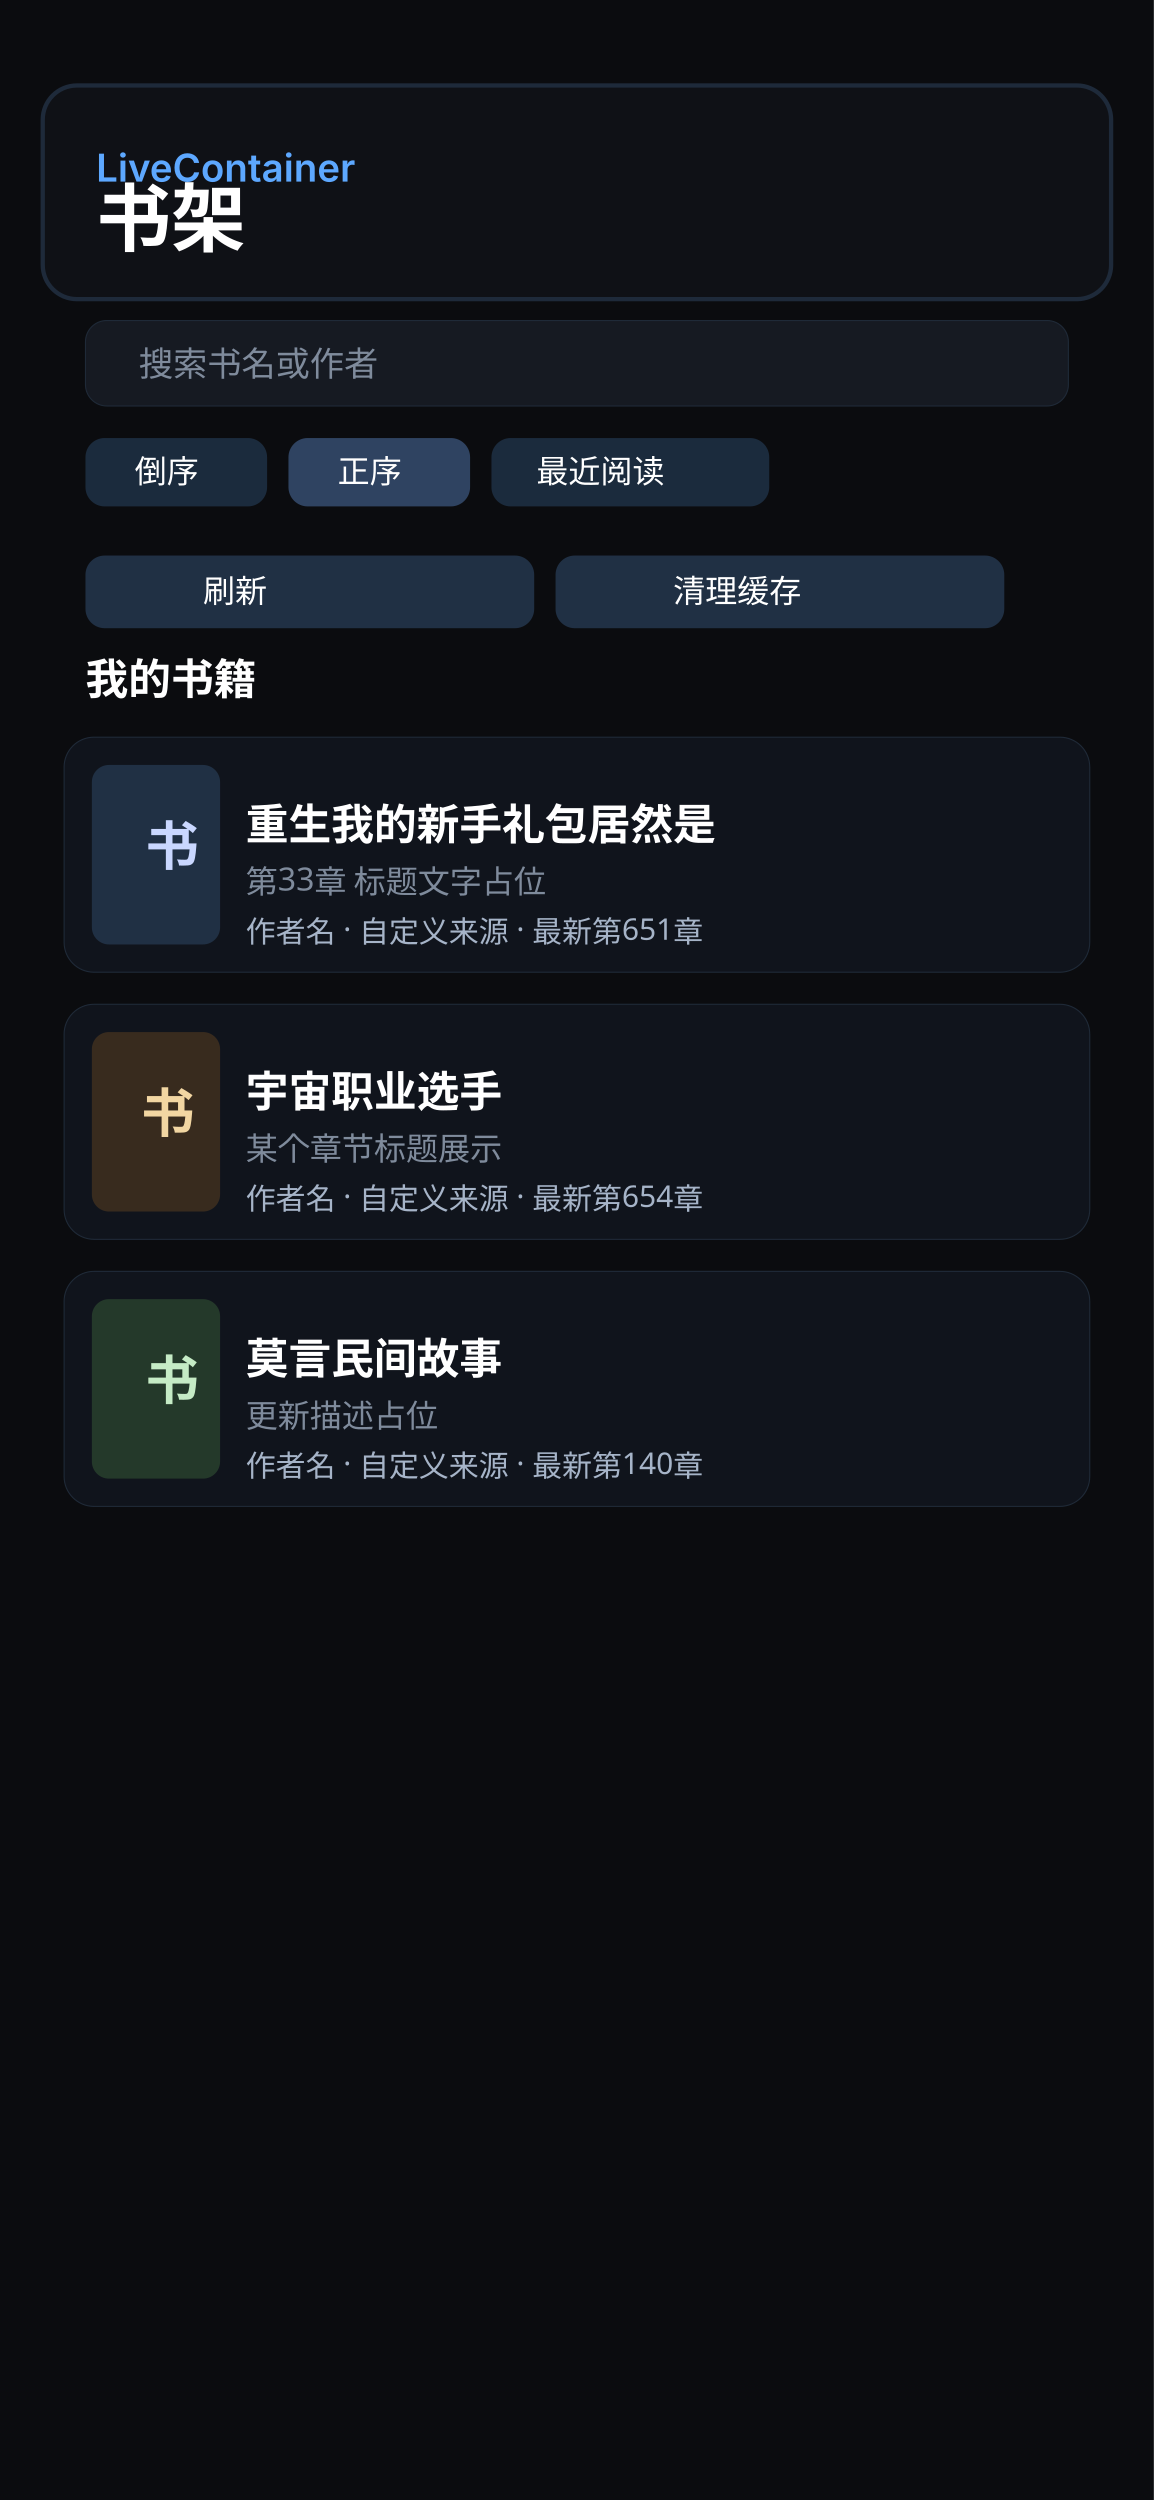
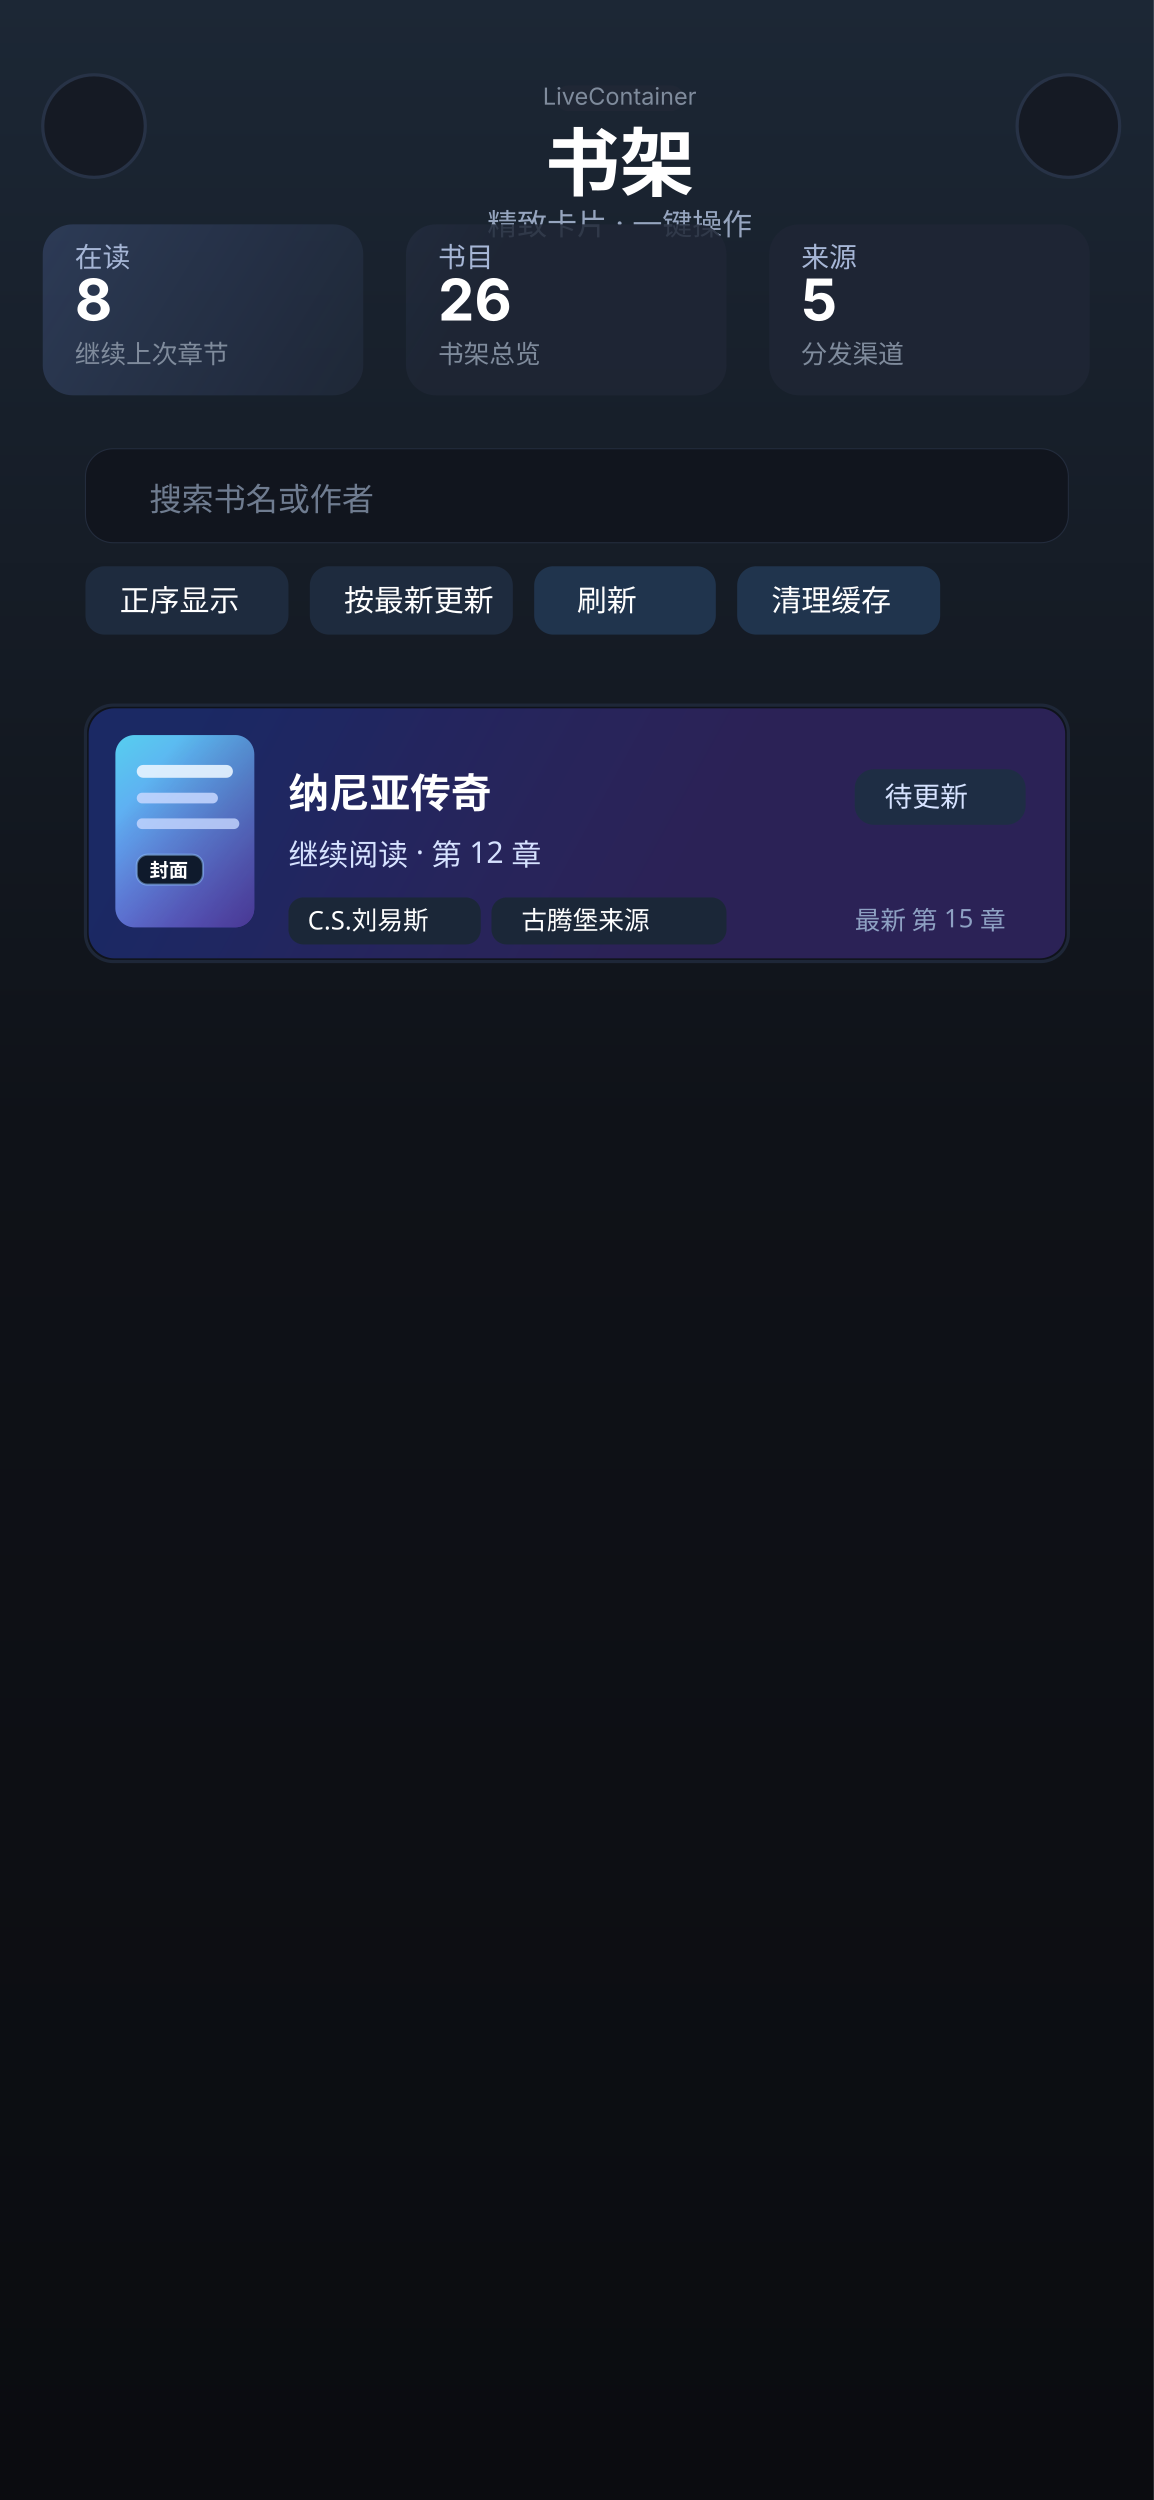
<svg xmlns="http://www.w3.org/2000/svg" width="1080" height="2340" viewBox="0 0 1080 2340" fill="none">
-   <rect width="1080" height="2340" fill="#0B0C0F" />
-   <rect x="40" y="80" width="1000" height="200" rx="32" fill="#0F1116" stroke="#1E2A3A" stroke-width="4" />
-   <text x="90" y="170" fill="#5DA8FF" font-size="36" font-family="PingFang SC, Inter" font-weight="600">LiveContainer</text>
-   <text x="90" y="230" fill="#FFFFFF" font-size="70" font-family="SF Pro Display, Inter" font-weight="700">书架</text>
-   <rect x="80" y="300" width="920" height="80" rx="20" fill="#161A22" stroke="#1F2A38" />
-   <text x="130" y="352" fill="#7F8B9C" font-size="32" font-family="PingFang SC">搜索书名或作者</text>
-   <g transform="translate(80 410)">
-     <rect width="170" height="64" rx="18" fill="#1B2B3D" />
-     <text x="46" y="42" fill="#FFFFFF" font-size="30" font-family="PingFang SC">倒序</text>
-     <rect x="190" width="170" height="64" rx="18" fill="#2F4361" />
-     <text x="236" y="42" fill="#FFFFFF" font-size="30" font-family="PingFang SC">正序</text>
-     <rect x="380" width="260" height="64" rx="18" fill="#1B2B3D" />
-     <text x="422" y="42" fill="#FFFFFF" font-size="30" font-family="PingFang SC">最近阅读</text>
+   <defs>
+     <linearGradient id="bg" x1="540" y1="0" x2="540" y2="2340" gradientUnits="userSpaceOnUse">
+       <stop stop-color="#1C2735" />
+       <stop offset="0.45" stop-color="#0F1218" />
+       <stop offset="1" stop-color="#0B0C10" />
+     </linearGradient>
+     <linearGradient id="card" x1="0" y1="0" x2="320" y2="200" gradientUnits="userSpaceOnUse">
+       <stop stop-color="#2E3D5A" stop-opacity="0.9" />
+       <stop offset="1" stop-color="#1E2635" stop-opacity="0.85" />
+     </linearGradient>
+     <linearGradient id="bookCard" x1="120" y1="0" x2="520" y2="220" gradientUnits="userSpaceOnUse">
+       <stop stop-color="#3456FF" stop-opacity="0.32" />
+       <stop offset="1" stop-color="#7C4DFF" stop-opacity="0.26" />
+     </linearGradient>
+     <linearGradient id="coverArt" x1="28" y1="28" x2="158" y2="208" gradientUnits="userSpaceOnUse">
+       <stop stop-color="#5CE1FF" stop-opacity="0.9" />
+       <stop offset="1" stop-color="#7F5BFF" stop-opacity="0.95" />
+     </linearGradient>
+     <linearGradient id="coverOverlay" x1="28" y1="108" x2="158" y2="208" gradientUnits="userSpaceOnUse">
+       <stop stop-color="#05070A00" />
+       <stop offset="1" stop-color="#0B0F19" stop-opacity="0.45" />
+     </linearGradient>
+   </defs>
+   <rect width="1080" height="2340" fill="url(#bg)" />
+   <g transform="translate(40 70)">
+     <circle cx="48" cy="48" r="48" fill="#151A24" stroke="#273246" stroke-width="3" />
+     <rect x="480" y="10" width="120" height="24" rx="12" fill="#202735" />
+     <text x="540" y="28" text-anchor="middle" fill="#7F8B9C" font-family="SF Pro Display, Inter" font-size="22">LiveContainer</text>
+     <text x="540" y="108" text-anchor="middle" fill="#FFFFFF" font-family="SF Pro Display, Inter" font-size="70" font-weight="700">书架</text>
+     <text x="540" y="150" text-anchor="middle" fill="#96A5BF" font-family="PingFang SC, Inter" font-size="28">精致卡片 · 一键操作</text>
+     <circle cx="960" cy="48" r="48" fill="#151A24" stroke="#273246" stroke-width="3" />
  </g>
-   <g transform="translate(80 520)">
-     <rect width="420" height="68" rx="18" fill="#203044" />
-     <text x="110" y="44" fill="#FFFFFF" font-size="30" font-family="PingFang SC">刷新</text>
-     <rect x="440" width="420" height="68" rx="18" fill="#203044" />
-     <text x="550" y="44" fill="#FFFFFF" font-size="30" font-family="PingFang SC">清理缓存</text>
+   <g transform="translate(40 210)" fill="url(#card)">
+     <rect width="300" height="160" rx="28" />
+     <rect x="340" width="300" height="160" rx="28" />
+     <rect x="680" width="300" height="160" rx="28" />
  </g>
-   <text x="80" y="650" fill="#FFFFFF" font-size="40" font-family="PingFang SC" font-weight="600">我的书籍</text>
-   <g transform="translate(60 690)">
-     <rect width="960" height="220" rx="28" fill="#10141C" stroke="#1F2A38" />
-     <rect x="26" y="26" width="120" height="168" rx="16" fill="#203044" />
-     <text x="76" y="120" fill="#C9D7FF" font-size="50" font-family="PingFang SC" font-weight="700">书</text>
-     <text x="170" y="96" fill="#FFFFFF" font-size="40" font-family="PingFang SC" font-weight="700">重生我的新手礼包居然是</text>
-     <text x="170" y="146" fill="#7F8B9C" font-size="30" font-family="PingFang SC">第33章 标题文字占位</text>
-     <text x="170" y="192" fill="#A6B4C8" font-size="28" font-family="PingFang SC">作者名 · 自定义来源 · 最新第651章</text>
+   <g transform="translate(70 250)" fill="#A6B6D6" font-family="SF Pro Display, Inter" font-size="26">
+     <text x="0" y="0">在读</text>
+     <text x="340" y="0">书目</text>
+     <text x="680" y="0">来源</text>
  </g>
-   <g transform="translate(60 940)">
-     <rect width="960" height="220" rx="28" fill="#10141C" stroke="#1F2A38" />
-     <rect x="26" y="26" width="120" height="168" rx="16" fill="#382B1E" />
-     <text x="72" y="120" fill="#F2D6A2" font-size="50" font-family="PingFang SC" font-weight="700">书</text>
-     <text x="170" y="96" fill="#FFFFFF" font-size="40" font-family="PingFang SC" font-weight="700">宇宙职业选手</text>
-     <text x="170" y="146" fill="#7F8B9C" font-size="30" font-family="PingFang SC">某个章节标题展示</text>
-     <text x="170" y="192" fill="#A6B4C8" font-size="28" font-family="PingFang SC">作者名 · 自定义来源 · 最新第654章</text>
+   <g transform="translate(70 300)" fill="#FFFFFF" font-family="SF Pro Display, Inter" font-size="54" font-weight="700">
+     <text x="0" y="0">8</text>
+     <text x="340" y="0">26</text>
+     <text x="680" y="0">5</text>
  </g>
-   <g transform="translate(60 1190)">
-     <rect width="960" height="220" rx="28" fill="#10141C" stroke="#1F2A38" />
-     <rect x="26" y="26" width="120" height="168" rx="16" fill="#24392A" />
-     <text x="76" y="120" fill="#C5EBC5" font-size="50" font-family="PingFang SC" font-weight="700">书</text>
-     <text x="170" y="96" fill="#FFFFFF" font-size="40" font-family="PingFang SC" font-weight="700">莫言民间故事</text>
-     <text x="170" y="146" fill="#7F8B9C" font-size="30" font-family="PingFang SC">更新描述占位</text>
-     <text x="170" y="192" fill="#A6B4C8" font-size="28" font-family="PingFang SC">作者名 · 自定义来源 · 最新第140章</text>
+   <g transform="translate(70 340)" fill="#7F8B9C" font-family="PingFang SC, Inter" font-size="24">
+     <text x="0" y="0">继续上次章节</text>
+     <text x="340" y="0">书架总览</text>
+     <text x="680" y="0">分发渠道</text>
+   </g>
+   <rect x="80" y="420" width="920" height="88" rx="26" fill="#11151E" stroke="#232C3D" />
+   <text x="140" y="478" fill="#6F7C90" font-family="PingFang SC" font-size="30">搜索书名或作者</text>
+   <g transform="translate(80 530)">
+     <rect width="190" height="64" rx="18" fill="#1E2B3E" />
+     <text x="32" y="42" fill="#FFFFFF" font-family="PingFang SC" font-size="28">正序显示</text>
+     <rect x="210" width="190" height="64" rx="18" fill="#1E2B3E" />
+     <text x="242" y="42" fill="#FFFFFF" font-family="PingFang SC" font-size="28">按最新更新</text>
+     <rect x="420" width="170" height="64" rx="18" fill="#20344D" />
+     <text x="460" y="42" fill="#FFFFFF" font-family="PingFang SC" font-size="28">刷新</text>
+     <rect x="610" width="190" height="64" rx="18" fill="#20344D" />
+     <text x="642" y="42" fill="#FFFFFF" font-family="PingFang SC" font-size="28">清理缓存</text>
+   </g>
+   <g transform="translate(80 660)">
+     <rect width="920" height="240" rx="26" fill="#0F131B" stroke="#1E2738" stroke-width="3" />
+     <rect x="3" y="3" width="914" height="234" rx="24" fill="url(#bookCard)" />
+     <rect x="28" y="28" width="130" height="180" rx="18" fill="url(#coverArt)" />
+     <rect x="28" y="28" width="130" height="180" rx="18" fill="url(#coverOverlay)" />
+     <rect x="48" y="56" width="90" height="12" rx="6" fill="#E8F4FF" fill-opacity="0.9" />
+     <rect x="48" y="82" width="76" height="10" rx="5" fill="#C7D7FF" fill-opacity="0.85" />
+     <rect x="48" y="106" width="96" height="10" rx="5" fill="#C7D7FF" fill-opacity="0.8" />
+     <rect x="48" y="140" width="62" height="28" rx="10" fill="#0F1A2C" stroke="#93C5FF" stroke-opacity="0.5" stroke-width="2" />
+     <text x="60" y="161" fill="#FFFFFF" font-family="SF Pro Display, Inter" font-size="18" font-weight="700">封面</text>
+     <text x="190" y="96" fill="#FFFFFF" font-family="PingFang SC, Inter" font-size="38" font-weight="700">纳尼亚传奇</text>
+     <rect x="720" y="60" width="160" height="52" rx="18" fill="#1E2D44" />
+     <text x="748" y="95" fill="#D6E2FF" font-family="PingFang SC" font-size="26">待更新</text>
+     <text x="190" y="150" fill="#D6E2FF" font-family="PingFang SC" font-size="28">继续阅读 · 第 12 章</text>
+     <rect x="190" y="180" width="180" height="44" rx="14" fill="#1B2738" />
+     <text x="208" y="210" fill="#FFFFFF" font-family="PingFang SC" font-size="24">C.S.刘易斯</text>
+     <rect x="380" y="180" width="220" height="44" rx="14" fill="#1B2738" />
+     <text x="408" y="210" fill="#FFFFFF" font-family="PingFang SC" font-size="24">古腾堡来源</text>
+     <text x="720" y="210" fill="#8EA1C3" font-family="PingFang SC" font-size="24">最新 第 15 章</text>
  </g>
</svg>
